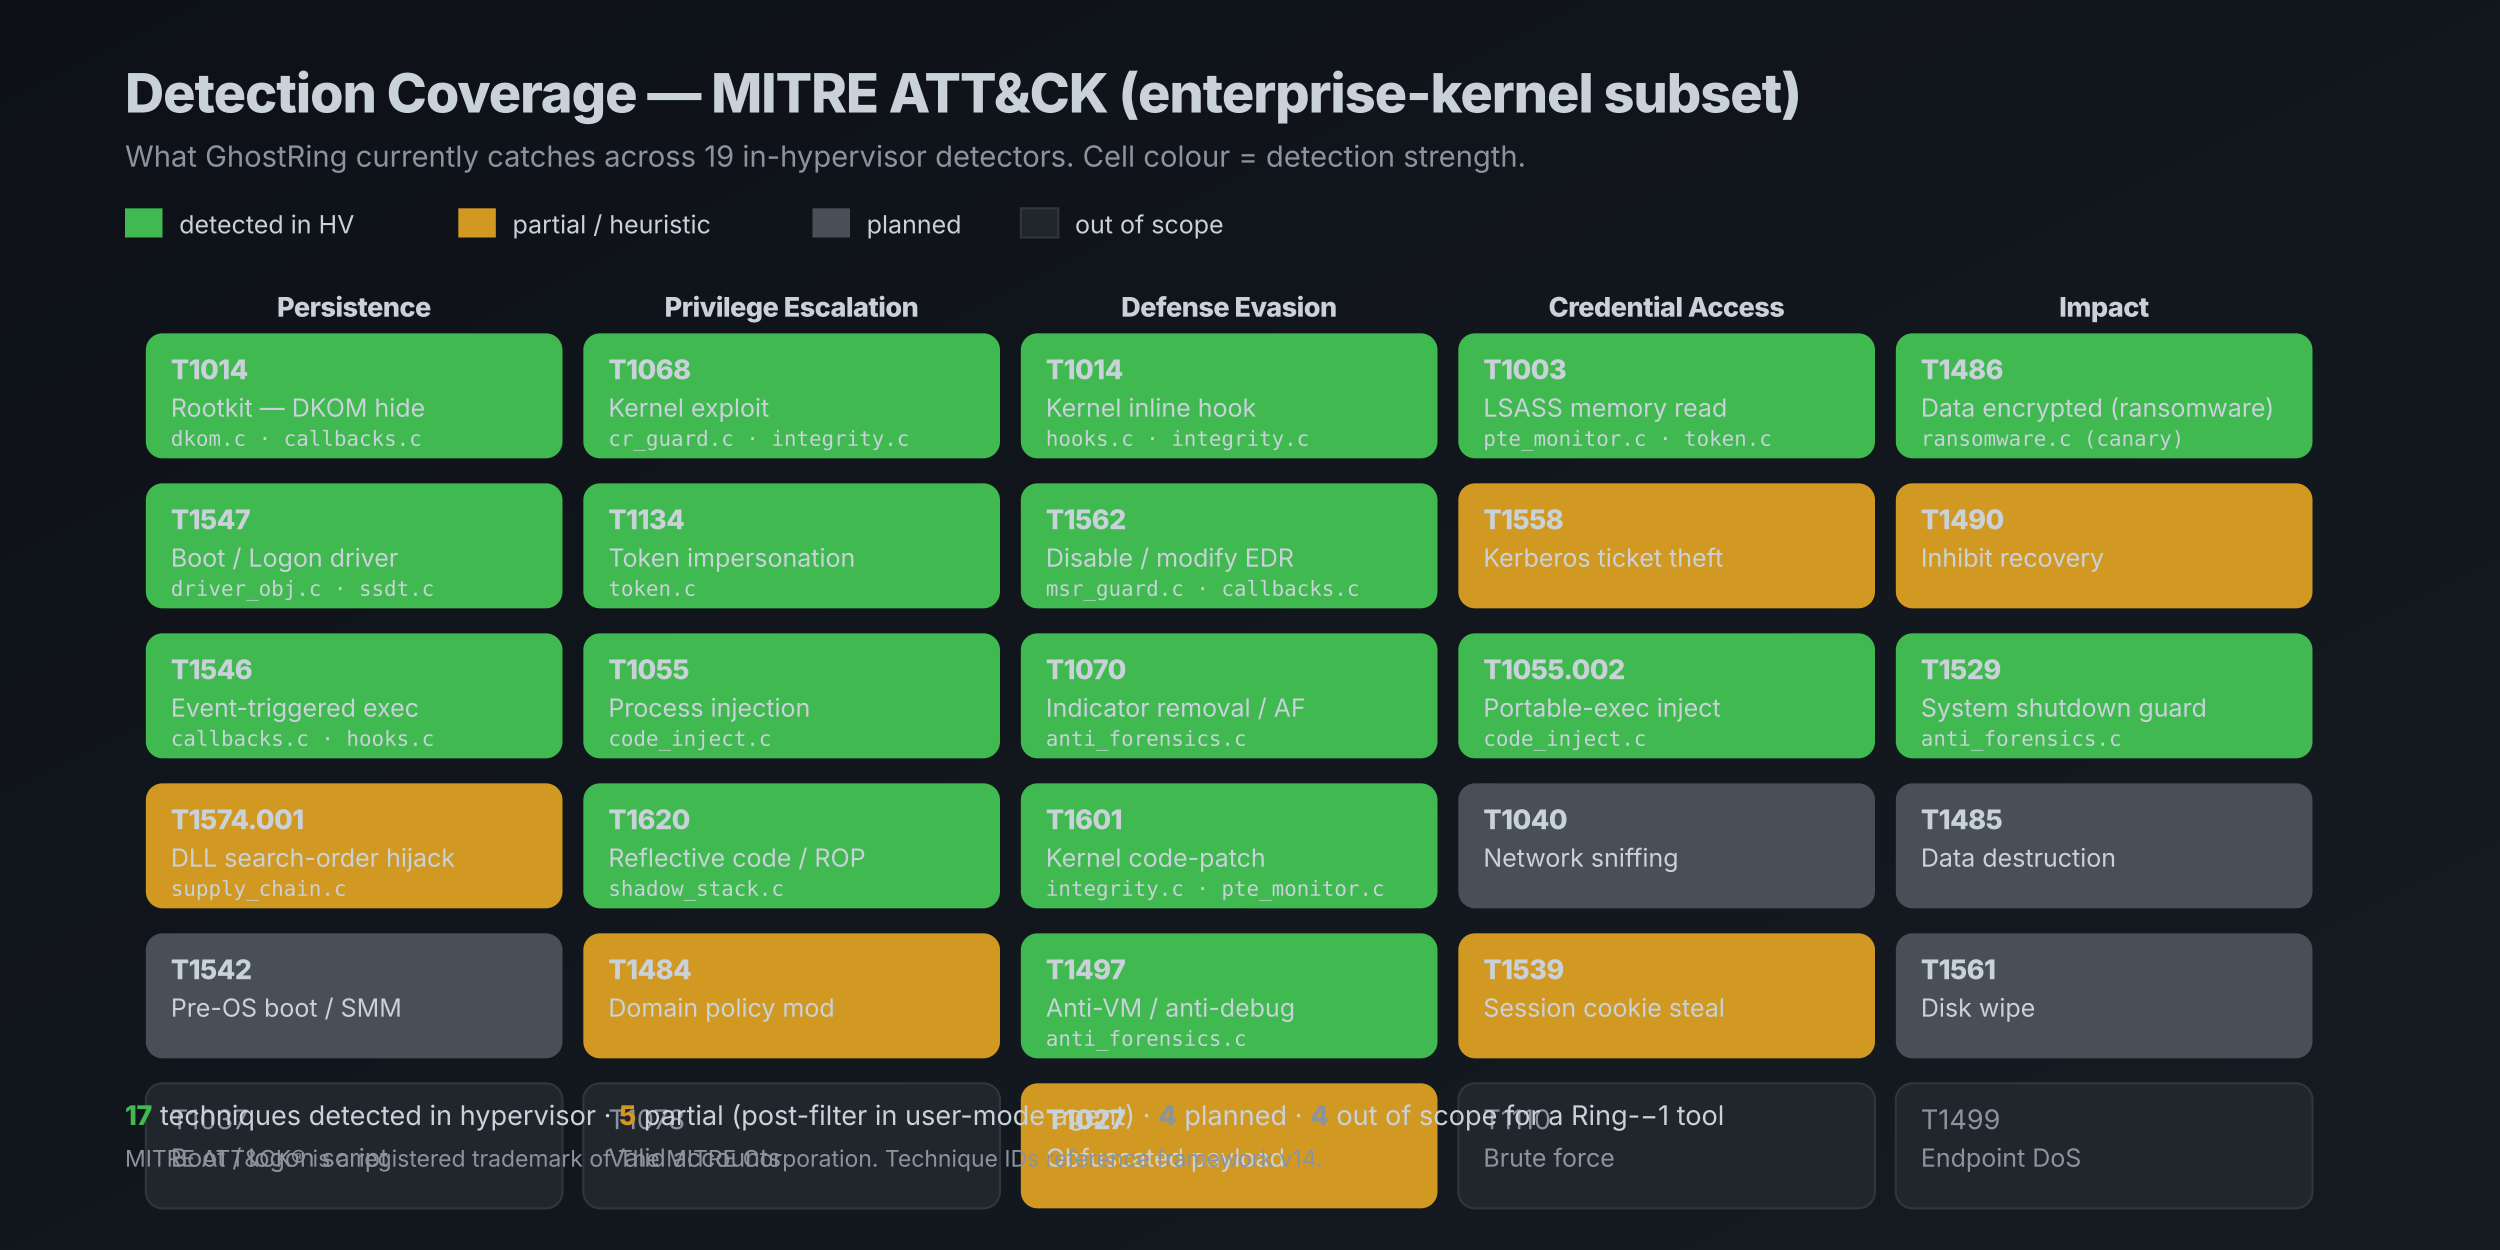
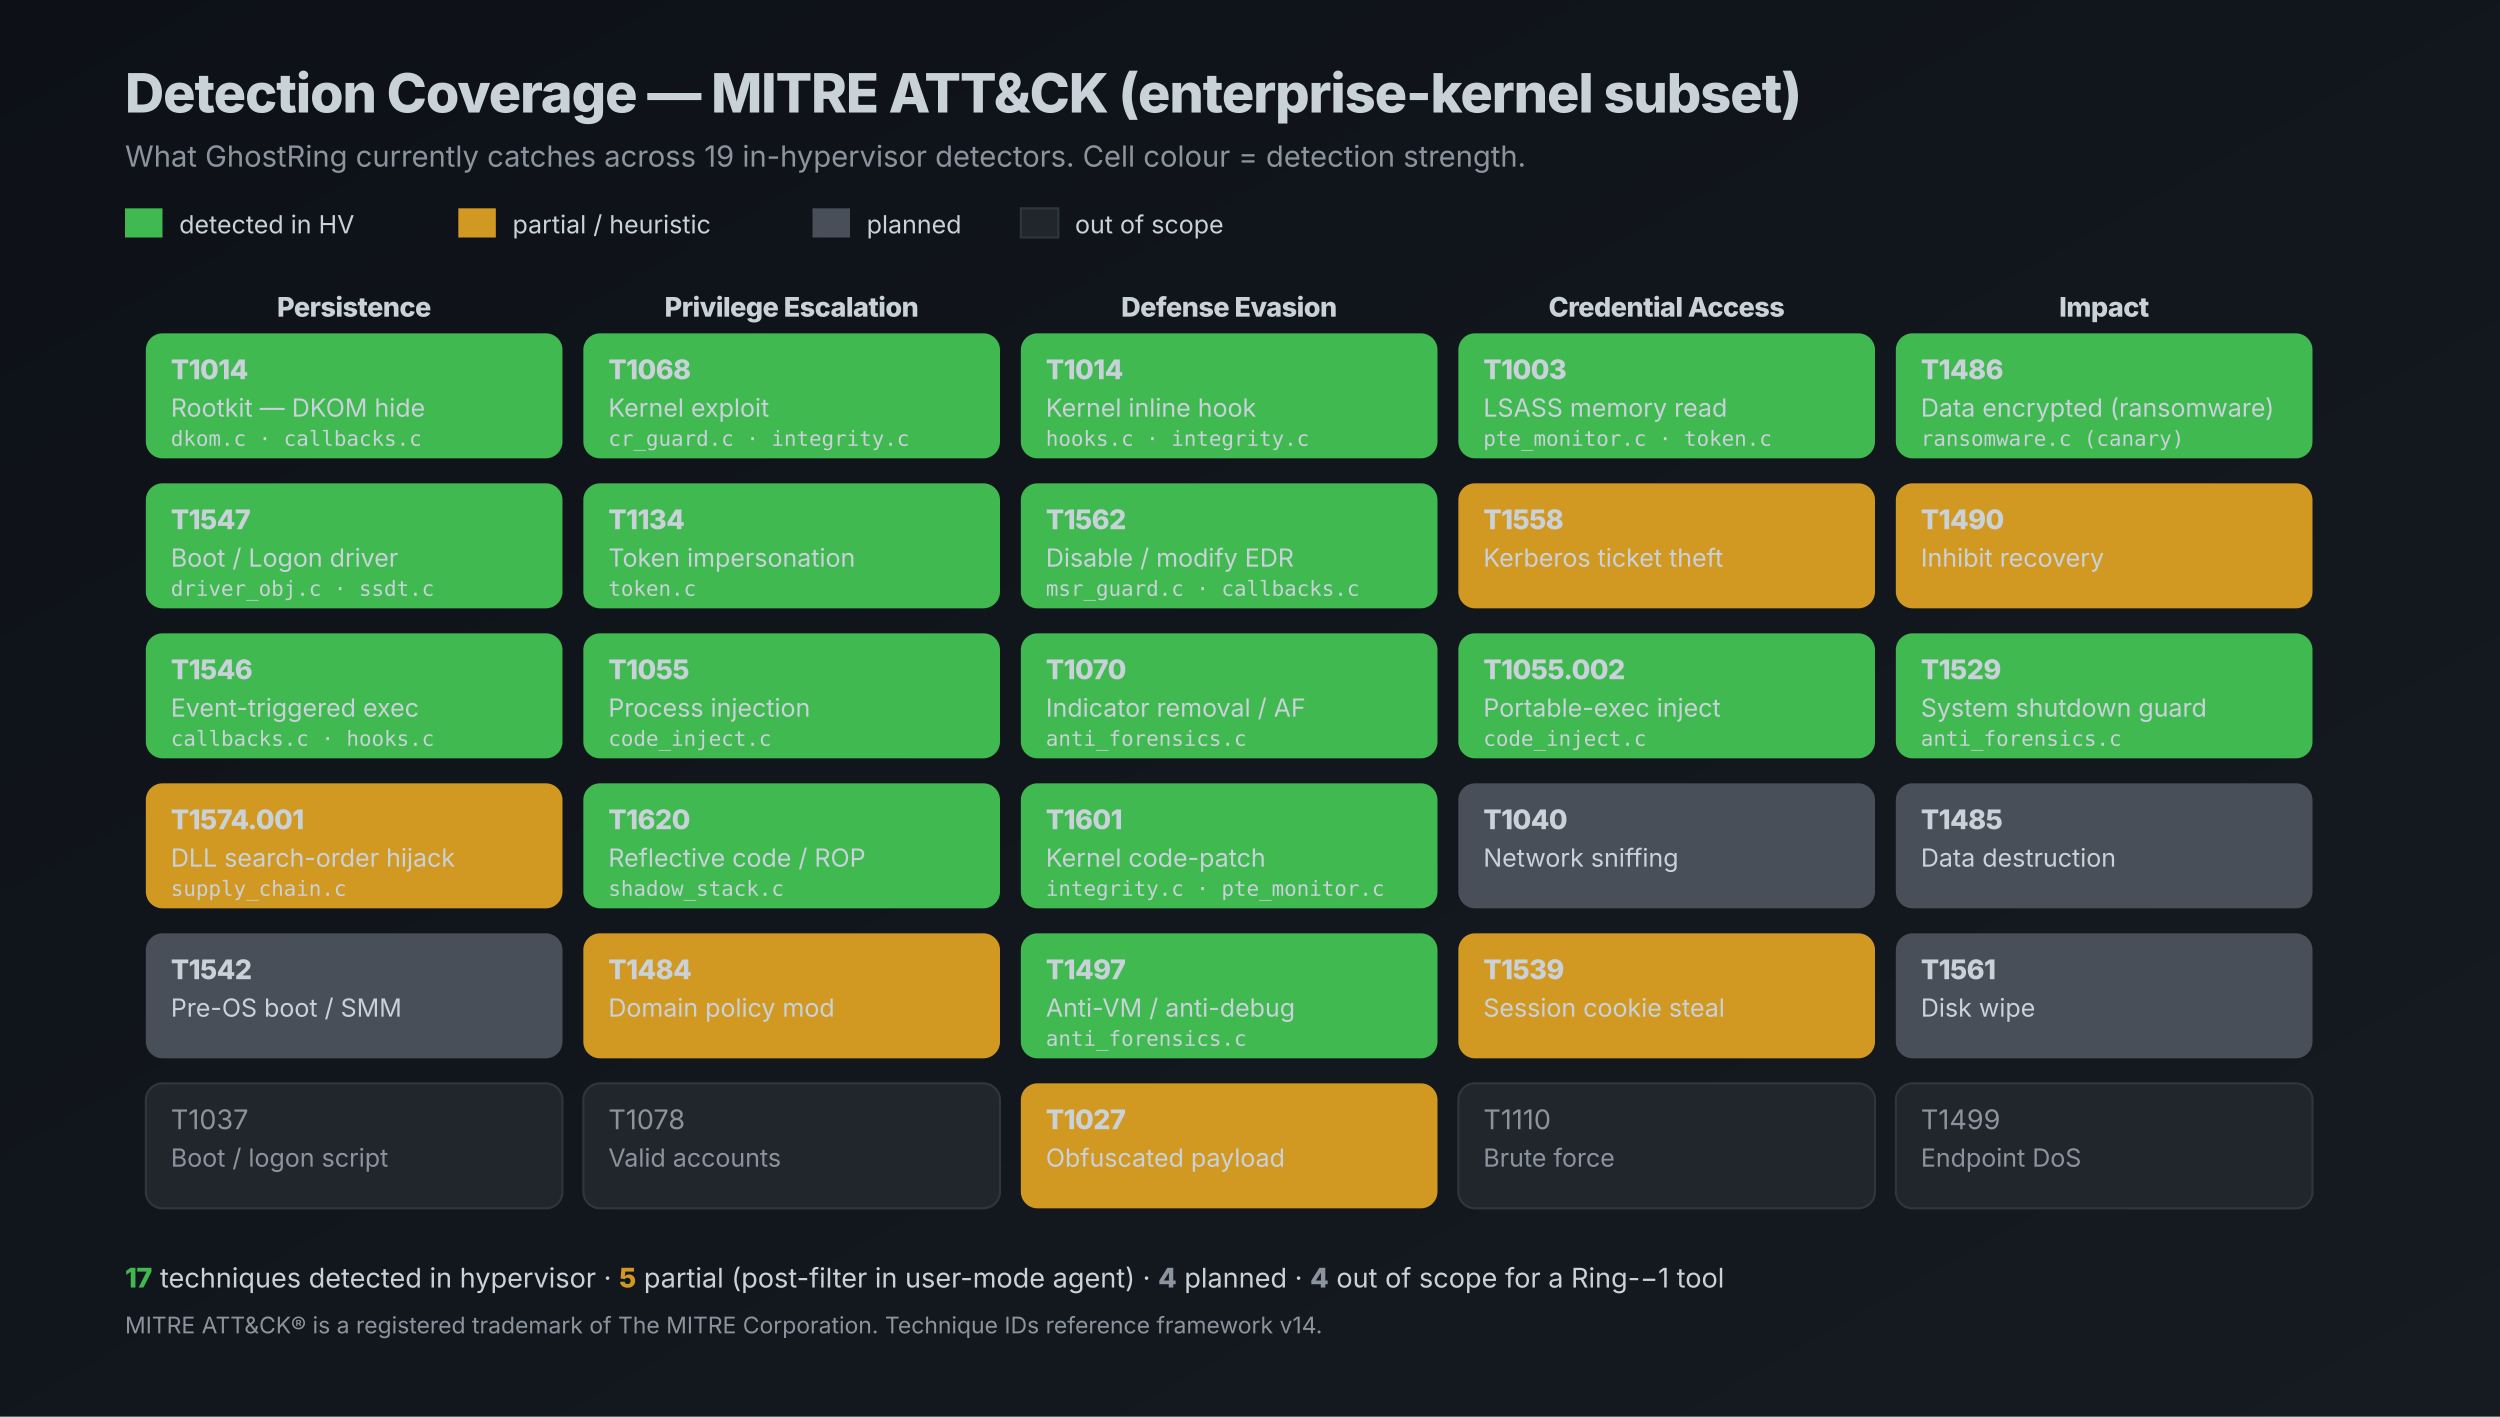
- <svg xmlns="http://www.w3.org/2000/svg" viewBox="0 0 1200 600" role="img" aria-label="GhostRing MITRE ATT&amp;CK coverage heatmap">
+ <svg xmlns="http://www.w3.org/2000/svg" viewBox="0 0 1200 680" role="img" aria-label="GhostRing MITRE ATT&amp;CK coverage heatmap">
  <defs>
    <linearGradient id="bg" x1="0" y1="0" x2="1" y2="1">
      <stop offset="0%" stop-color="#0d1117" />
      <stop offset="100%" stop-color="#161b22" />
    </linearGradient>
    <style>
      .t    { font-family: -apple-system, Segoe UI, Inter, sans-serif; fill: #c9d1d9; }
      .tt   { font-weight: 800; letter-spacing: -0.02em; }
      .mono { font-family: ui-monospace, Menlo, Consolas, monospace; }
      .muted { fill: #8b949e; }
      .cell-strong { fill: #3fb950; }
      .cell-partial { fill: #d29922; }
      .cell-planned { fill: #484f58; }
      .cell-none    { fill: #21262d; stroke: #30363d; }
    </style>
  </defs>
-   <rect width="1200" height="600" fill="url(#bg)" />
+   <rect width="1200" height="680" fill="url(#bg)" />
  <text class="t tt" x="60" y="54" font-size="26" fill="#e6edf3">Detection Coverage — MITRE ATT&amp;CK (enterprise-kernel subset)</text>
  <text class="t muted" x="60" y="80" font-size="14">What GhostRing currently catches across 19 in-hypervisor detectors.  Cell colour = detection strength.</text>
  <g transform="translate(60,100)">
    <rect x="0" y="0" width="18" height="14" class="cell-strong" />
    <text class="t" x="26" y="12" font-size="12">detected in HV</text>
    <rect x="160" y="0" width="18" height="14" class="cell-partial" />
    <text class="t" x="186" y="12" font-size="12">partial / heuristic</text>
    <rect x="330" y="0" width="18" height="14" class="cell-planned" />
    <text class="t" x="356" y="12" font-size="12">planned</text>
    <rect x="430" y="0" width="18" height="14" class="cell-none" />
    <text class="t" x="456" y="12" font-size="12">out of scope</text>
  </g>
  <g transform="translate(60,160)">
    <g font-size="13" class="t tt" fill="#c9d1d9" text-anchor="middle">
      <text x="110" y="-8">Persistence</text>
      <text x="320" y="-8">Privilege Escalation</text>
      <text x="530" y="-8">Defense Evasion</text>
      <text x="740" y="-8">Credential Access</text>
      <text x="950" y="-8">Impact</text>
    </g>
    <g transform="translate(10,0)">
      <rect width="200" height="60" rx="8" class="cell-strong" />
      <text class="t tt" x="12" y="22" font-size="13" fill="#0d1117">T1014</text>
      <text class="t" x="12" y="40" font-size="12" fill="#0d1117">Rootkit — DKOM hide</text>
      <text class="t mono" x="12" y="54" font-size="10" fill="#0d1117">dkom.c · callbacks.c</text>
    </g>
    <g transform="translate(10,72)">
      <rect width="200" height="60" rx="8" class="cell-strong" />
      <text class="t tt" x="12" y="22" font-size="13" fill="#0d1117">T1547</text>
      <text class="t" x="12" y="40" font-size="12" fill="#0d1117">Boot / Logon driver</text>
      <text class="t mono" x="12" y="54" font-size="10" fill="#0d1117">driver_obj.c · ssdt.c</text>
    </g>
    <g transform="translate(10,144)">
      <rect width="200" height="60" rx="8" class="cell-strong" />
      <text class="t tt" x="12" y="22" font-size="13" fill="#0d1117">T1546</text>
      <text class="t" x="12" y="40" font-size="12" fill="#0d1117">Event-triggered exec</text>
      <text class="t mono" x="12" y="54" font-size="10" fill="#0d1117">callbacks.c · hooks.c</text>
    </g>
    <g transform="translate(10,216)">
      <rect width="200" height="60" rx="8" class="cell-partial" />
      <text class="t tt" x="12" y="22" font-size="13" fill="#0d1117">T1574.001</text>
      <text class="t" x="12" y="40" font-size="12" fill="#0d1117">DLL search-order hijack</text>
      <text class="t mono" x="12" y="54" font-size="10" fill="#0d1117">supply_chain.c</text>
    </g>
    <g transform="translate(10,288)">
      <rect width="200" height="60" rx="8" class="cell-planned" />
      <text class="t tt" x="12" y="22" font-size="13" fill="#c9d1d9">T1542</text>
      <text class="t" x="12" y="40" font-size="12" fill="#c9d1d9">Pre-OS boot / SMM</text>
    </g>
    <g transform="translate(10,360)">
      <rect width="200" height="60" rx="8" class="cell-none" />
      <text class="t muted" x="12" y="22" font-size="13">T1037</text>
      <text class="t muted" x="12" y="40" font-size="12">Boot / logon script</text>
    </g>
    <g transform="translate(220,0)">
      <rect width="200" height="60" rx="8" class="cell-strong" />
      <text class="t tt" x="12" y="22" font-size="13" fill="#0d1117">T1068</text>
      <text class="t" x="12" y="40" font-size="12" fill="#0d1117">Kernel exploit</text>
      <text class="t mono" x="12" y="54" font-size="10" fill="#0d1117">cr_guard.c · integrity.c</text>
    </g>
    <g transform="translate(220,72)">
      <rect width="200" height="60" rx="8" class="cell-strong" />
      <text class="t tt" x="12" y="22" font-size="13" fill="#0d1117">T1134</text>
      <text class="t" x="12" y="40" font-size="12" fill="#0d1117">Token impersonation</text>
      <text class="t mono" x="12" y="54" font-size="10" fill="#0d1117">token.c</text>
    </g>
    <g transform="translate(220,144)">
      <rect width="200" height="60" rx="8" class="cell-strong" />
      <text class="t tt" x="12" y="22" font-size="13" fill="#0d1117">T1055</text>
      <text class="t" x="12" y="40" font-size="12" fill="#0d1117">Process injection</text>
      <text class="t mono" x="12" y="54" font-size="10" fill="#0d1117">code_inject.c</text>
    </g>
    <g transform="translate(220,216)">
      <rect width="200" height="60" rx="8" class="cell-strong" />
      <text class="t tt" x="12" y="22" font-size="13" fill="#0d1117">T1620</text>
      <text class="t" x="12" y="40" font-size="12" fill="#0d1117">Reflective code / ROP</text>
      <text class="t mono" x="12" y="54" font-size="10" fill="#0d1117">shadow_stack.c</text>
    </g>
    <g transform="translate(220,288)">
      <rect width="200" height="60" rx="8" class="cell-partial" />
      <text class="t tt" x="12" y="22" font-size="13" fill="#0d1117">T1484</text>
      <text class="t" x="12" y="40" font-size="12" fill="#0d1117">Domain policy mod</text>
    </g>
    <g transform="translate(220,360)">
      <rect width="200" height="60" rx="8" class="cell-none" />
      <text class="t muted" x="12" y="22" font-size="13">T1078</text>
      <text class="t muted" x="12" y="40" font-size="12">Valid accounts</text>
    </g>
    <g transform="translate(430,0)">
      <rect width="200" height="60" rx="8" class="cell-strong" />
      <text class="t tt" x="12" y="22" font-size="13" fill="#0d1117">T1014</text>
      <text class="t" x="12" y="40" font-size="12" fill="#0d1117">Kernel inline hook</text>
      <text class="t mono" x="12" y="54" font-size="10" fill="#0d1117">hooks.c · integrity.c</text>
    </g>
    <g transform="translate(430,72)">
      <rect width="200" height="60" rx="8" class="cell-strong" />
      <text class="t tt" x="12" y="22" font-size="13" fill="#0d1117">T1562</text>
      <text class="t" x="12" y="40" font-size="12" fill="#0d1117">Disable / modify EDR</text>
      <text class="t mono" x="12" y="54" font-size="10" fill="#0d1117">msr_guard.c · callbacks.c</text>
    </g>
    <g transform="translate(430,144)">
      <rect width="200" height="60" rx="8" class="cell-strong" />
      <text class="t tt" x="12" y="22" font-size="13" fill="#0d1117">T1070</text>
      <text class="t" x="12" y="40" font-size="12" fill="#0d1117">Indicator removal / AF</text>
      <text class="t mono" x="12" y="54" font-size="10" fill="#0d1117">anti_forensics.c</text>
    </g>
    <g transform="translate(430,216)">
      <rect width="200" height="60" rx="8" class="cell-strong" />
      <text class="t tt" x="12" y="22" font-size="13" fill="#0d1117">T1601</text>
      <text class="t" x="12" y="40" font-size="12" fill="#0d1117">Kernel code-patch</text>
      <text class="t mono" x="12" y="54" font-size="10" fill="#0d1117">integrity.c · pte_monitor.c</text>
    </g>
    <g transform="translate(430,288)">
      <rect width="200" height="60" rx="8" class="cell-strong" />
      <text class="t tt" x="12" y="22" font-size="13" fill="#0d1117">T1497</text>
      <text class="t" x="12" y="40" font-size="12" fill="#0d1117">Anti-VM / anti-debug</text>
      <text class="t mono" x="12" y="54" font-size="10" fill="#0d1117">anti_forensics.c</text>
    </g>
    <g transform="translate(430,360)">
      <rect width="200" height="60" rx="8" class="cell-partial" />
      <text class="t tt" x="12" y="22" font-size="13" fill="#0d1117">T1027</text>
      <text class="t" x="12" y="40" font-size="12" fill="#0d1117">Obfuscated payload</text>
    </g>
    <g transform="translate(640,0)">
      <rect width="200" height="60" rx="8" class="cell-strong" />
      <text class="t tt" x="12" y="22" font-size="13" fill="#0d1117">T1003</text>
      <text class="t" x="12" y="40" font-size="12" fill="#0d1117">LSASS memory read</text>
      <text class="t mono" x="12" y="54" font-size="10" fill="#0d1117">pte_monitor.c · token.c</text>
    </g>
    <g transform="translate(640,72)">
      <rect width="200" height="60" rx="8" class="cell-partial" />
      <text class="t tt" x="12" y="22" font-size="13" fill="#0d1117">T1558</text>
      <text class="t" x="12" y="40" font-size="12" fill="#0d1117">Kerberos ticket theft</text>
    </g>
    <g transform="translate(640,144)">
      <rect width="200" height="60" rx="8" class="cell-strong" />
      <text class="t tt" x="12" y="22" font-size="13" fill="#0d1117">T1055.002</text>
      <text class="t" x="12" y="40" font-size="12" fill="#0d1117">Portable-exec inject</text>
      <text class="t mono" x="12" y="54" font-size="10" fill="#0d1117">code_inject.c</text>
    </g>
    <g transform="translate(640,216)">
      <rect width="200" height="60" rx="8" class="cell-planned" />
      <text class="t tt" x="12" y="22" font-size="13" fill="#c9d1d9">T1040</text>
      <text class="t" x="12" y="40" font-size="12" fill="#c9d1d9">Network sniffing</text>
    </g>
    <g transform="translate(640,288)">
      <rect width="200" height="60" rx="8" class="cell-partial" />
      <text class="t tt" x="12" y="22" font-size="13" fill="#0d1117">T1539</text>
      <text class="t" x="12" y="40" font-size="12" fill="#0d1117">Session cookie steal</text>
    </g>
    <g transform="translate(640,360)">
      <rect width="200" height="60" rx="8" class="cell-none" />
      <text class="t muted" x="12" y="22" font-size="13">T1110</text>
      <text class="t muted" x="12" y="40" font-size="12">Brute force</text>
    </g>
    <g transform="translate(850,0)">
      <rect width="200" height="60" rx="8" class="cell-strong" />
      <text class="t tt" x="12" y="22" font-size="13" fill="#0d1117">T1486</text>
      <text class="t" x="12" y="40" font-size="12" fill="#0d1117">Data encrypted (ransomware)</text>
      <text class="t mono" x="12" y="54" font-size="10" fill="#0d1117">ransomware.c (canary)</text>
    </g>
    <g transform="translate(850,72)">
      <rect width="200" height="60" rx="8" class="cell-partial" />
      <text class="t tt" x="12" y="22" font-size="13" fill="#0d1117">T1490</text>
      <text class="t" x="12" y="40" font-size="12" fill="#0d1117">Inhibit recovery</text>
    </g>
    <g transform="translate(850,144)">
      <rect width="200" height="60" rx="8" class="cell-strong" />
      <text class="t tt" x="12" y="22" font-size="13" fill="#0d1117">T1529</text>
      <text class="t" x="12" y="40" font-size="12" fill="#0d1117">System shutdown guard</text>
      <text class="t mono" x="12" y="54" font-size="10" fill="#0d1117">anti_forensics.c</text>
    </g>
    <g transform="translate(850,216)">
      <rect width="200" height="60" rx="8" class="cell-planned" />
      <text class="t tt" x="12" y="22" font-size="13" fill="#c9d1d9">T1485</text>
      <text class="t" x="12" y="40" font-size="12" fill="#c9d1d9">Data destruction</text>
    </g>
    <g transform="translate(850,288)">
      <rect width="200" height="60" rx="8" class="cell-planned" />
      <text class="t tt" x="12" y="22" font-size="13" fill="#c9d1d9">T1561</text>
      <text class="t" x="12" y="40" font-size="12" fill="#c9d1d9">Disk wipe</text>
    </g>
    <g transform="translate(850,360)">
      <rect width="200" height="60" rx="8" class="cell-none" />
      <text class="t muted" x="12" y="22" font-size="13">T1499</text>
      <text class="t muted" x="12" y="40" font-size="12">Endpoint DoS</text>
    </g>
  </g>
-   <g transform="translate(60,540)">
+   <g transform="translate(60,618)">
    <text class="t" font-size="13" fill="#c9d1d9">
      <tspan class="tt" fill="#3fb950">17</tspan> techniques detected in hypervisor ·
      <tspan class="tt" fill="#d29922">5</tspan> partial (post-filter in user-mode agent) ·
      <tspan class="tt" fill="#8b949e">4</tspan> planned ·
      <tspan class="tt" fill="#8b949e">4</tspan> out of scope for a Ring-−1 tool
    </text>
-     <text class="t muted" font-size="11" y="20">MITRE ATT&amp;CK® is a registered trademark of The MITRE Corporation.  Technique IDs reference framework v14.</text>
+     <text class="t muted" font-size="11" y="22">MITRE ATT&amp;CK® is a registered trademark of The MITRE Corporation.  Technique IDs reference framework v14.</text>
  </g>
</svg>
